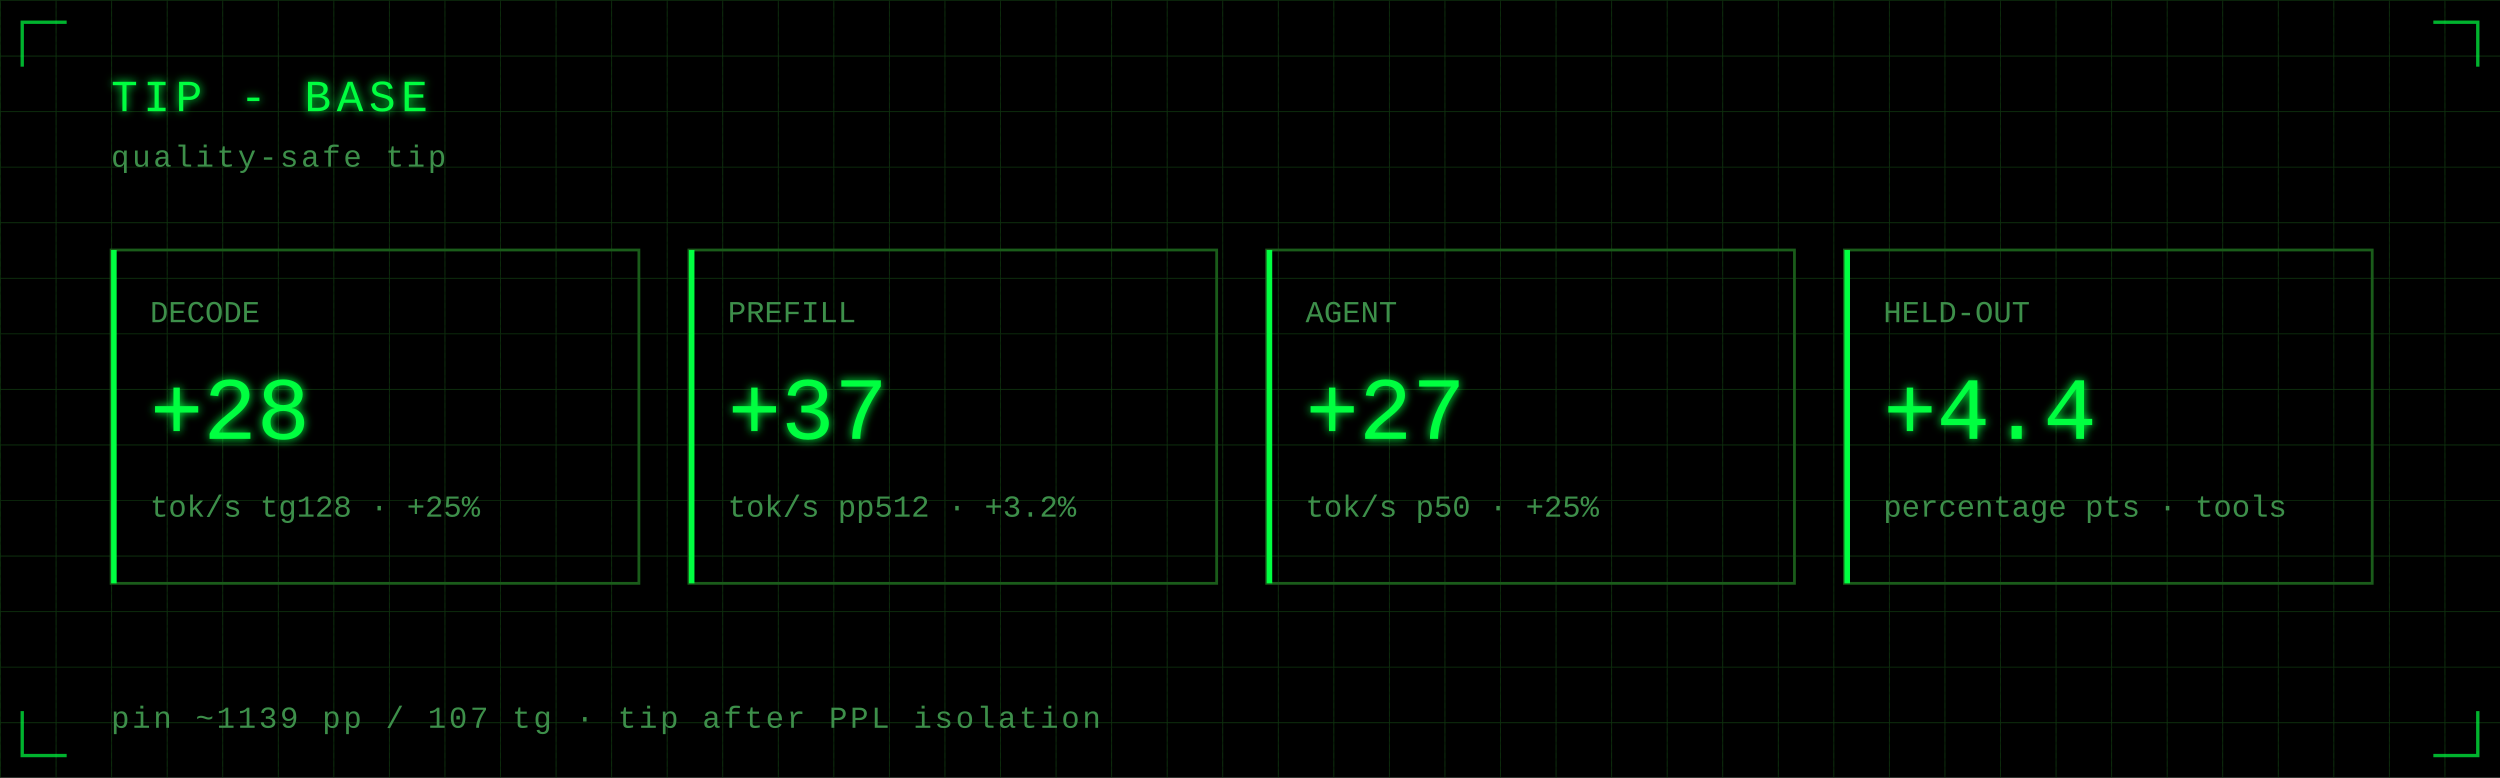
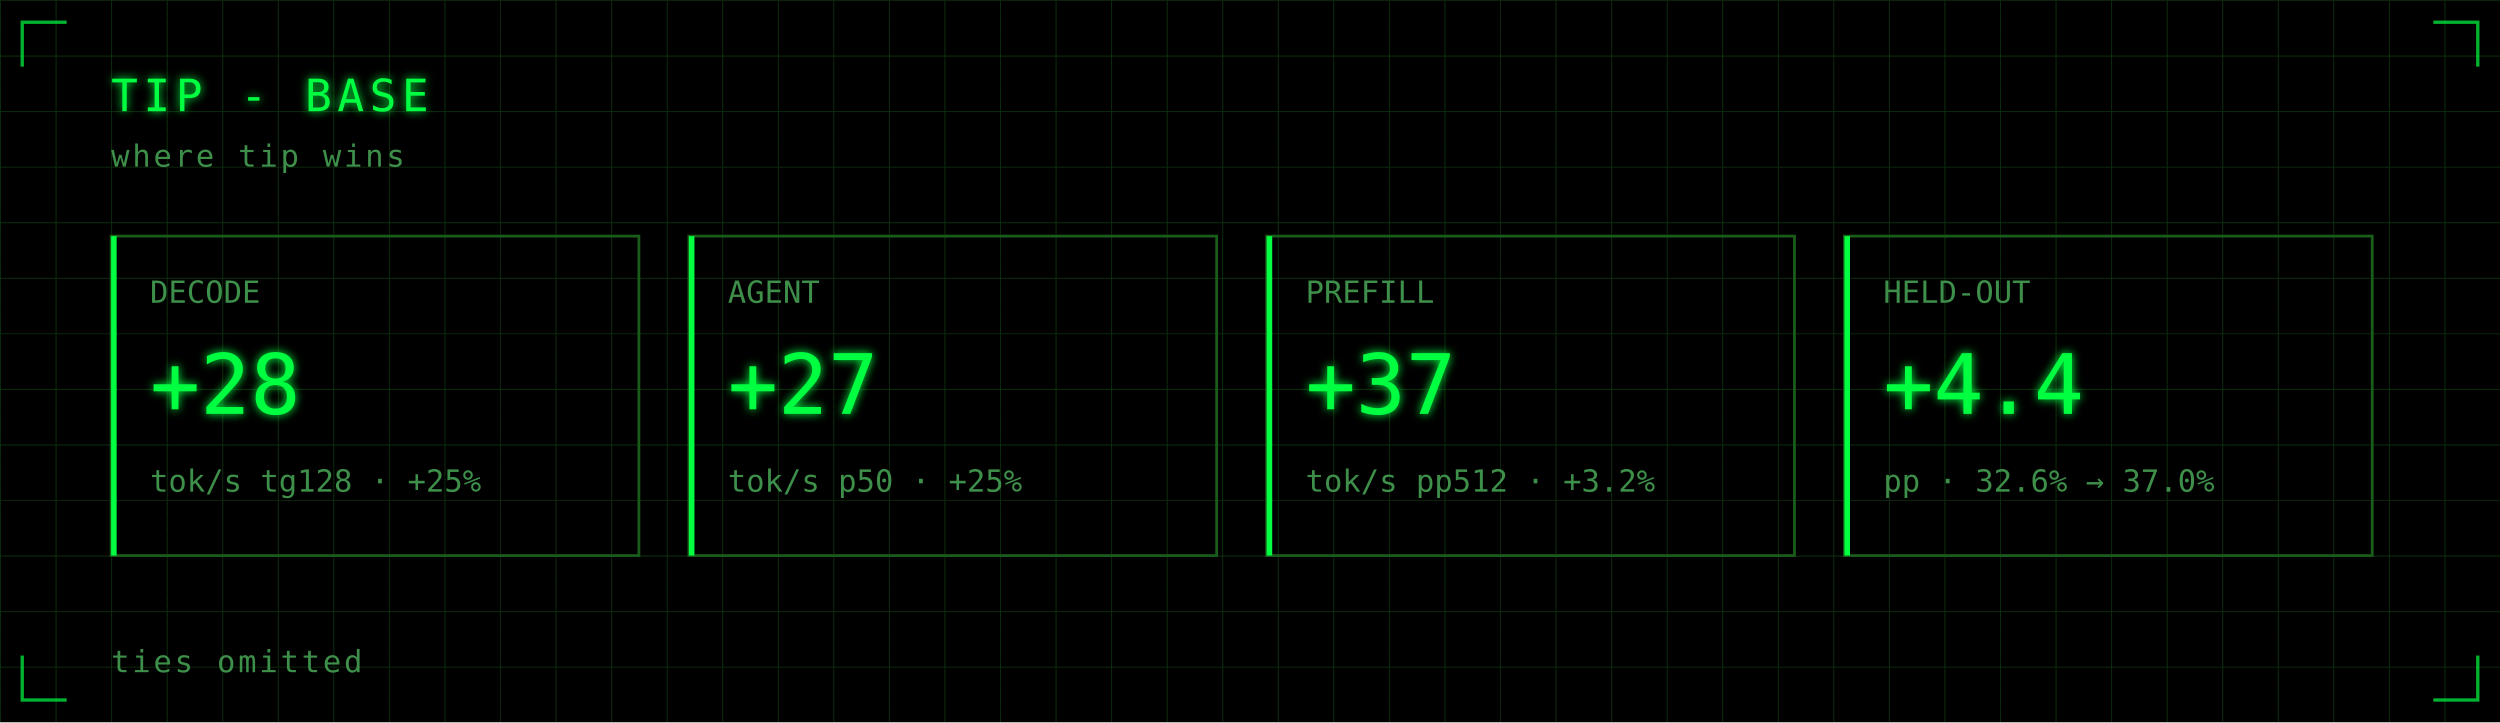
- <svg xmlns="http://www.w3.org/2000/svg" width="900" height="280" viewBox="0 0 900 280">
+ <svg xmlns="http://www.w3.org/2000/svg" width="900" height="260" viewBox="0 0 900 260">
  <defs>
    <filter id="glow" x="-40%" y="-40%" width="180%" height="180%">
      <feGaussianBlur stdDeviation="1.8" result="b" />
      <feMerge>
        <feMergeNode in="b" />
        <feMergeNode in="SourceGraphic" />
      </feMerge>
    </filter>
    <pattern id="scan" width="2" height="3" patternUnits="userSpaceOnUse">
      <rect width="2" height="1" fill="#000" opacity="0.35" />
    </pattern>
    <pattern id="grid" width="20" height="20" patternUnits="userSpaceOnUse">
      <path d="M 20 0 L 0 0 0 20" fill="none" stroke="#1a5c1a" stroke-width="0.6" opacity="0.55" />
    </pattern>
  </defs>
-   <rect width="900" height="280" fill="#000000" />
-   <rect width="900" height="280" fill="url(#grid)" />
-   <rect width="900" height="280" fill="url(#scan)" opacity="0.45" />
+   <rect width="900" height="260" fill="#000000" />
+   <rect width="900" height="260" fill="url(#grid)" />
+   <rect width="900" height="260" fill="url(#scan)" opacity="0.45" />
  <path d="M8 24 V8 H24" fill="none" stroke="#00ff41" stroke-width="1.2" opacity="0.7" />
  <path d="M892 24 V8 H876" fill="none" stroke="#00ff41" stroke-width="1.2" opacity="0.7" />
-   <path d="M8 256 V272 H24" fill="none" stroke="#00ff41" stroke-width="1.2" opacity="0.7" />
-   <path d="M892 256 V272 H876" fill="none" stroke="#00ff41" stroke-width="1.2" opacity="0.7" />
-   <text x="40" y="40" fill="#00ff41" font-family="ui-monospace, SFMono-Regular, Menlo, Consolas, 'Liberation Mono', monospace" font-size="16" letter-spacing="2" filter="url(#glow)">TIP - BASE</text>
-   <text x="40" y="60" fill="#3d8f4a" font-family="ui-monospace, SFMono-Regular, Menlo, Consolas, 'Liberation Mono', monospace" font-size="11" letter-spacing="1">quality-safe tip</text>
-   <rect x="40" y="90" width="190" height="120" fill="none" stroke="#1a5c1a" stroke-width="1" />
-   <rect x="40" y="90" width="2" height="120" fill="#00ff41" />
-   <text x="54" y="116" fill="#3d8f4a" font-family="ui-monospace, SFMono-Regular, Menlo, Consolas, 'Liberation Mono', monospace" font-size="11">DECODE</text>
-   <text x="54" y="158" fill="#00ff41" font-family="ui-monospace, SFMono-Regular, Menlo, Consolas, 'Liberation Mono', monospace" font-size="32" filter="url(#glow)">+28</text>
-   <text x="54" y="186" fill="#3d8f4a" font-family="ui-monospace, SFMono-Regular, Menlo, Consolas, 'Liberation Mono', monospace" font-size="11">tok/s tg128 · +25%</text>
-   <rect x="248" y="90" width="190" height="120" fill="none" stroke="#1a5c1a" stroke-width="1" />
-   <rect x="248" y="90" width="2" height="120" fill="#00ff41" />
-   <text x="262" y="116" fill="#3d8f4a" font-family="ui-monospace, SFMono-Regular, Menlo, Consolas, 'Liberation Mono', monospace" font-size="11">PREFILL</text>
-   <text x="262" y="158" fill="#00ff41" font-family="ui-monospace, SFMono-Regular, Menlo, Consolas, 'Liberation Mono', monospace" font-size="32" filter="url(#glow)">+37</text>
-   <text x="262" y="186" fill="#3d8f4a" font-family="ui-monospace, SFMono-Regular, Menlo, Consolas, 'Liberation Mono', monospace" font-size="11">tok/s pp512 · +3.2%</text>
-   <rect x="456" y="90" width="190" height="120" fill="none" stroke="#1a5c1a" stroke-width="1" />
-   <rect x="456" y="90" width="2" height="120" fill="#00ff41" />
-   <text x="470" y="116" fill="#3d8f4a" font-family="ui-monospace, SFMono-Regular, Menlo, Consolas, 'Liberation Mono', monospace" font-size="11">AGENT</text>
-   <text x="470" y="158" fill="#00ff41" font-family="ui-monospace, SFMono-Regular, Menlo, Consolas, 'Liberation Mono', monospace" font-size="32" filter="url(#glow)">+27</text>
-   <text x="470" y="186" fill="#3d8f4a" font-family="ui-monospace, SFMono-Regular, Menlo, Consolas, 'Liberation Mono', monospace" font-size="11">tok/s p50 · +25%</text>
-   <rect x="664" y="90" width="190" height="120" fill="none" stroke="#1a5c1a" stroke-width="1" />
-   <rect x="664" y="90" width="2" height="120" fill="#00ff41" />
-   <text x="678" y="116" fill="#3d8f4a" font-family="ui-monospace, SFMono-Regular, Menlo, Consolas, 'Liberation Mono', monospace" font-size="11">HELD-OUT</text>
-   <text x="678" y="158" fill="#00ff41" font-family="ui-monospace, SFMono-Regular, Menlo, Consolas, 'Liberation Mono', monospace" font-size="32" filter="url(#glow)">+4.4</text>
-   <text x="678" y="186" fill="#3d8f4a" font-family="ui-monospace, SFMono-Regular, Menlo, Consolas, 'Liberation Mono', monospace" font-size="11">percentage pts · tools</text>
-   <text x="40" y="262" fill="#3d8f4a" font-family="ui-monospace, SFMono-Regular, Menlo, Consolas, 'Liberation Mono', monospace" font-size="11" letter-spacing="1">pin ~1139 pp / 107 tg · tip after PPL isolation</text>
+   <path d="M8 236 V252 H24" fill="none" stroke="#00ff41" stroke-width="1.2" opacity="0.7" />
+   <path d="M892 236 V252 H876" fill="none" stroke="#00ff41" stroke-width="1.2" opacity="0.7" />
+   <text x="40" y="40" fill="#00ff41" font-family="ui-monospace, SFMono-Regular, Menlo, Consolas, monospace" font-size="16" letter-spacing="2" filter="url(#glow)">TIP - BASE</text>
+   <text x="40" y="60" fill="#3d8f4a" font-family="ui-monospace, SFMono-Regular, Menlo, Consolas, monospace" font-size="11" letter-spacing="1">where tip wins</text>
+   <rect x="40" y="85" width="190" height="115" fill="none" stroke="#1a5c1a" />
+   <rect x="40" y="85" width="2" height="115" fill="#00ff41" />
+   <text x="54" y="109" fill="#3d8f4a" font-family="ui-monospace, SFMono-Regular, Menlo, Consolas, monospace" font-size="11">DECODE</text>
+   <text x="54" y="149" fill="#00ff41" font-family="ui-monospace, SFMono-Regular, Menlo, Consolas, monospace" font-size="30" filter="url(#glow)">+28</text>
+   <text x="54" y="177" fill="#3d8f4a" font-family="ui-monospace, SFMono-Regular, Menlo, Consolas, monospace" font-size="11">tok/s tg128 · +25%</text>
+   <rect x="248" y="85" width="190" height="115" fill="none" stroke="#1a5c1a" />
+   <rect x="248" y="85" width="2" height="115" fill="#00ff41" />
+   <text x="262" y="109" fill="#3d8f4a" font-family="ui-monospace, SFMono-Regular, Menlo, Consolas, monospace" font-size="11">AGENT</text>
+   <text x="262" y="149" fill="#00ff41" font-family="ui-monospace, SFMono-Regular, Menlo, Consolas, monospace" font-size="30" filter="url(#glow)">+27</text>
+   <text x="262" y="177" fill="#3d8f4a" font-family="ui-monospace, SFMono-Regular, Menlo, Consolas, monospace" font-size="11">tok/s p50 · +25%</text>
+   <rect x="456" y="85" width="190" height="115" fill="none" stroke="#1a5c1a" />
+   <rect x="456" y="85" width="2" height="115" fill="#00ff41" />
+   <text x="470" y="109" fill="#3d8f4a" font-family="ui-monospace, SFMono-Regular, Menlo, Consolas, monospace" font-size="11">PREFILL</text>
+   <text x="470" y="149" fill="#00ff41" font-family="ui-monospace, SFMono-Regular, Menlo, Consolas, monospace" font-size="30" filter="url(#glow)">+37</text>
+   <text x="470" y="177" fill="#3d8f4a" font-family="ui-monospace, SFMono-Regular, Menlo, Consolas, monospace" font-size="11">tok/s pp512 · +3.2%</text>
+   <rect x="664" y="85" width="190" height="115" fill="none" stroke="#1a5c1a" />
+   <rect x="664" y="85" width="2" height="115" fill="#00ff41" />
+   <text x="678" y="109" fill="#3d8f4a" font-family="ui-monospace, SFMono-Regular, Menlo, Consolas, monospace" font-size="11">HELD-OUT</text>
+   <text x="678" y="149" fill="#00ff41" font-family="ui-monospace, SFMono-Regular, Menlo, Consolas, monospace" font-size="30" filter="url(#glow)">+4.4</text>
+   <text x="678" y="177" fill="#3d8f4a" font-family="ui-monospace, SFMono-Regular, Menlo, Consolas, monospace" font-size="11">pp · 32.6% → 37.0%</text>
+   <text x="40" y="242" fill="#3d8f4a" font-family="ui-monospace, SFMono-Regular, Menlo, Consolas, monospace" font-size="11" letter-spacing="1">ties omitted</text>
</svg>
